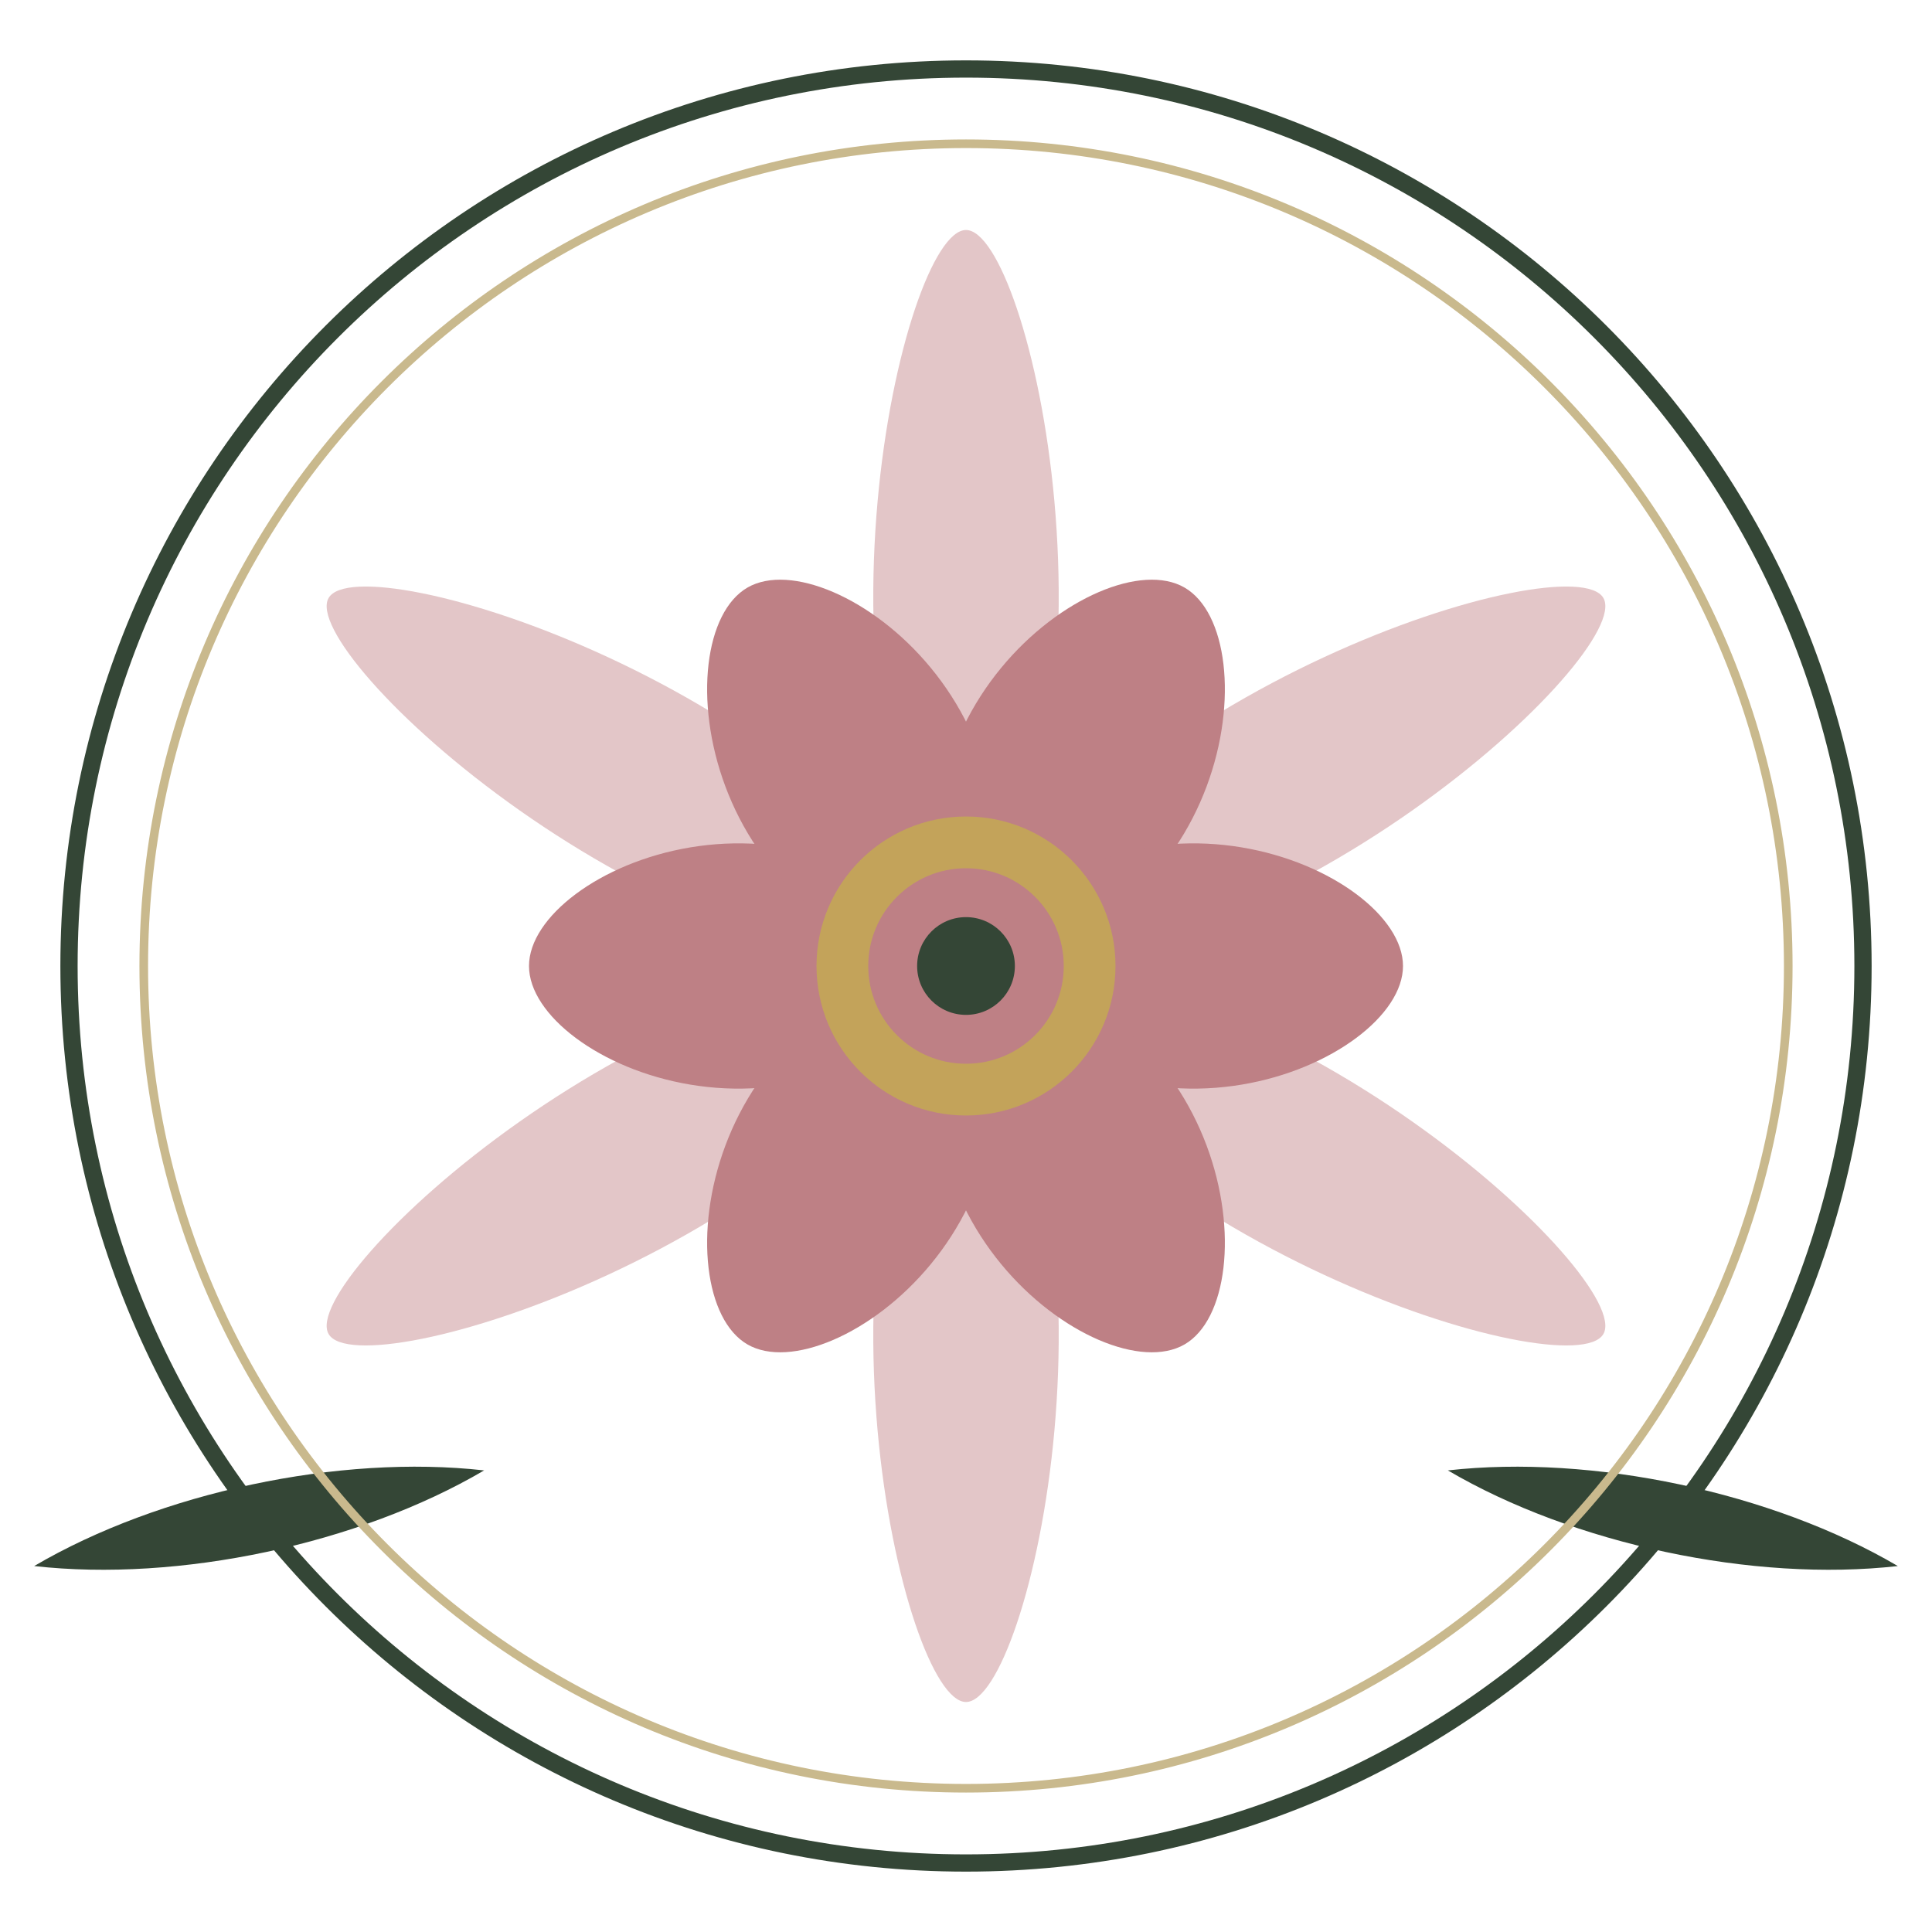
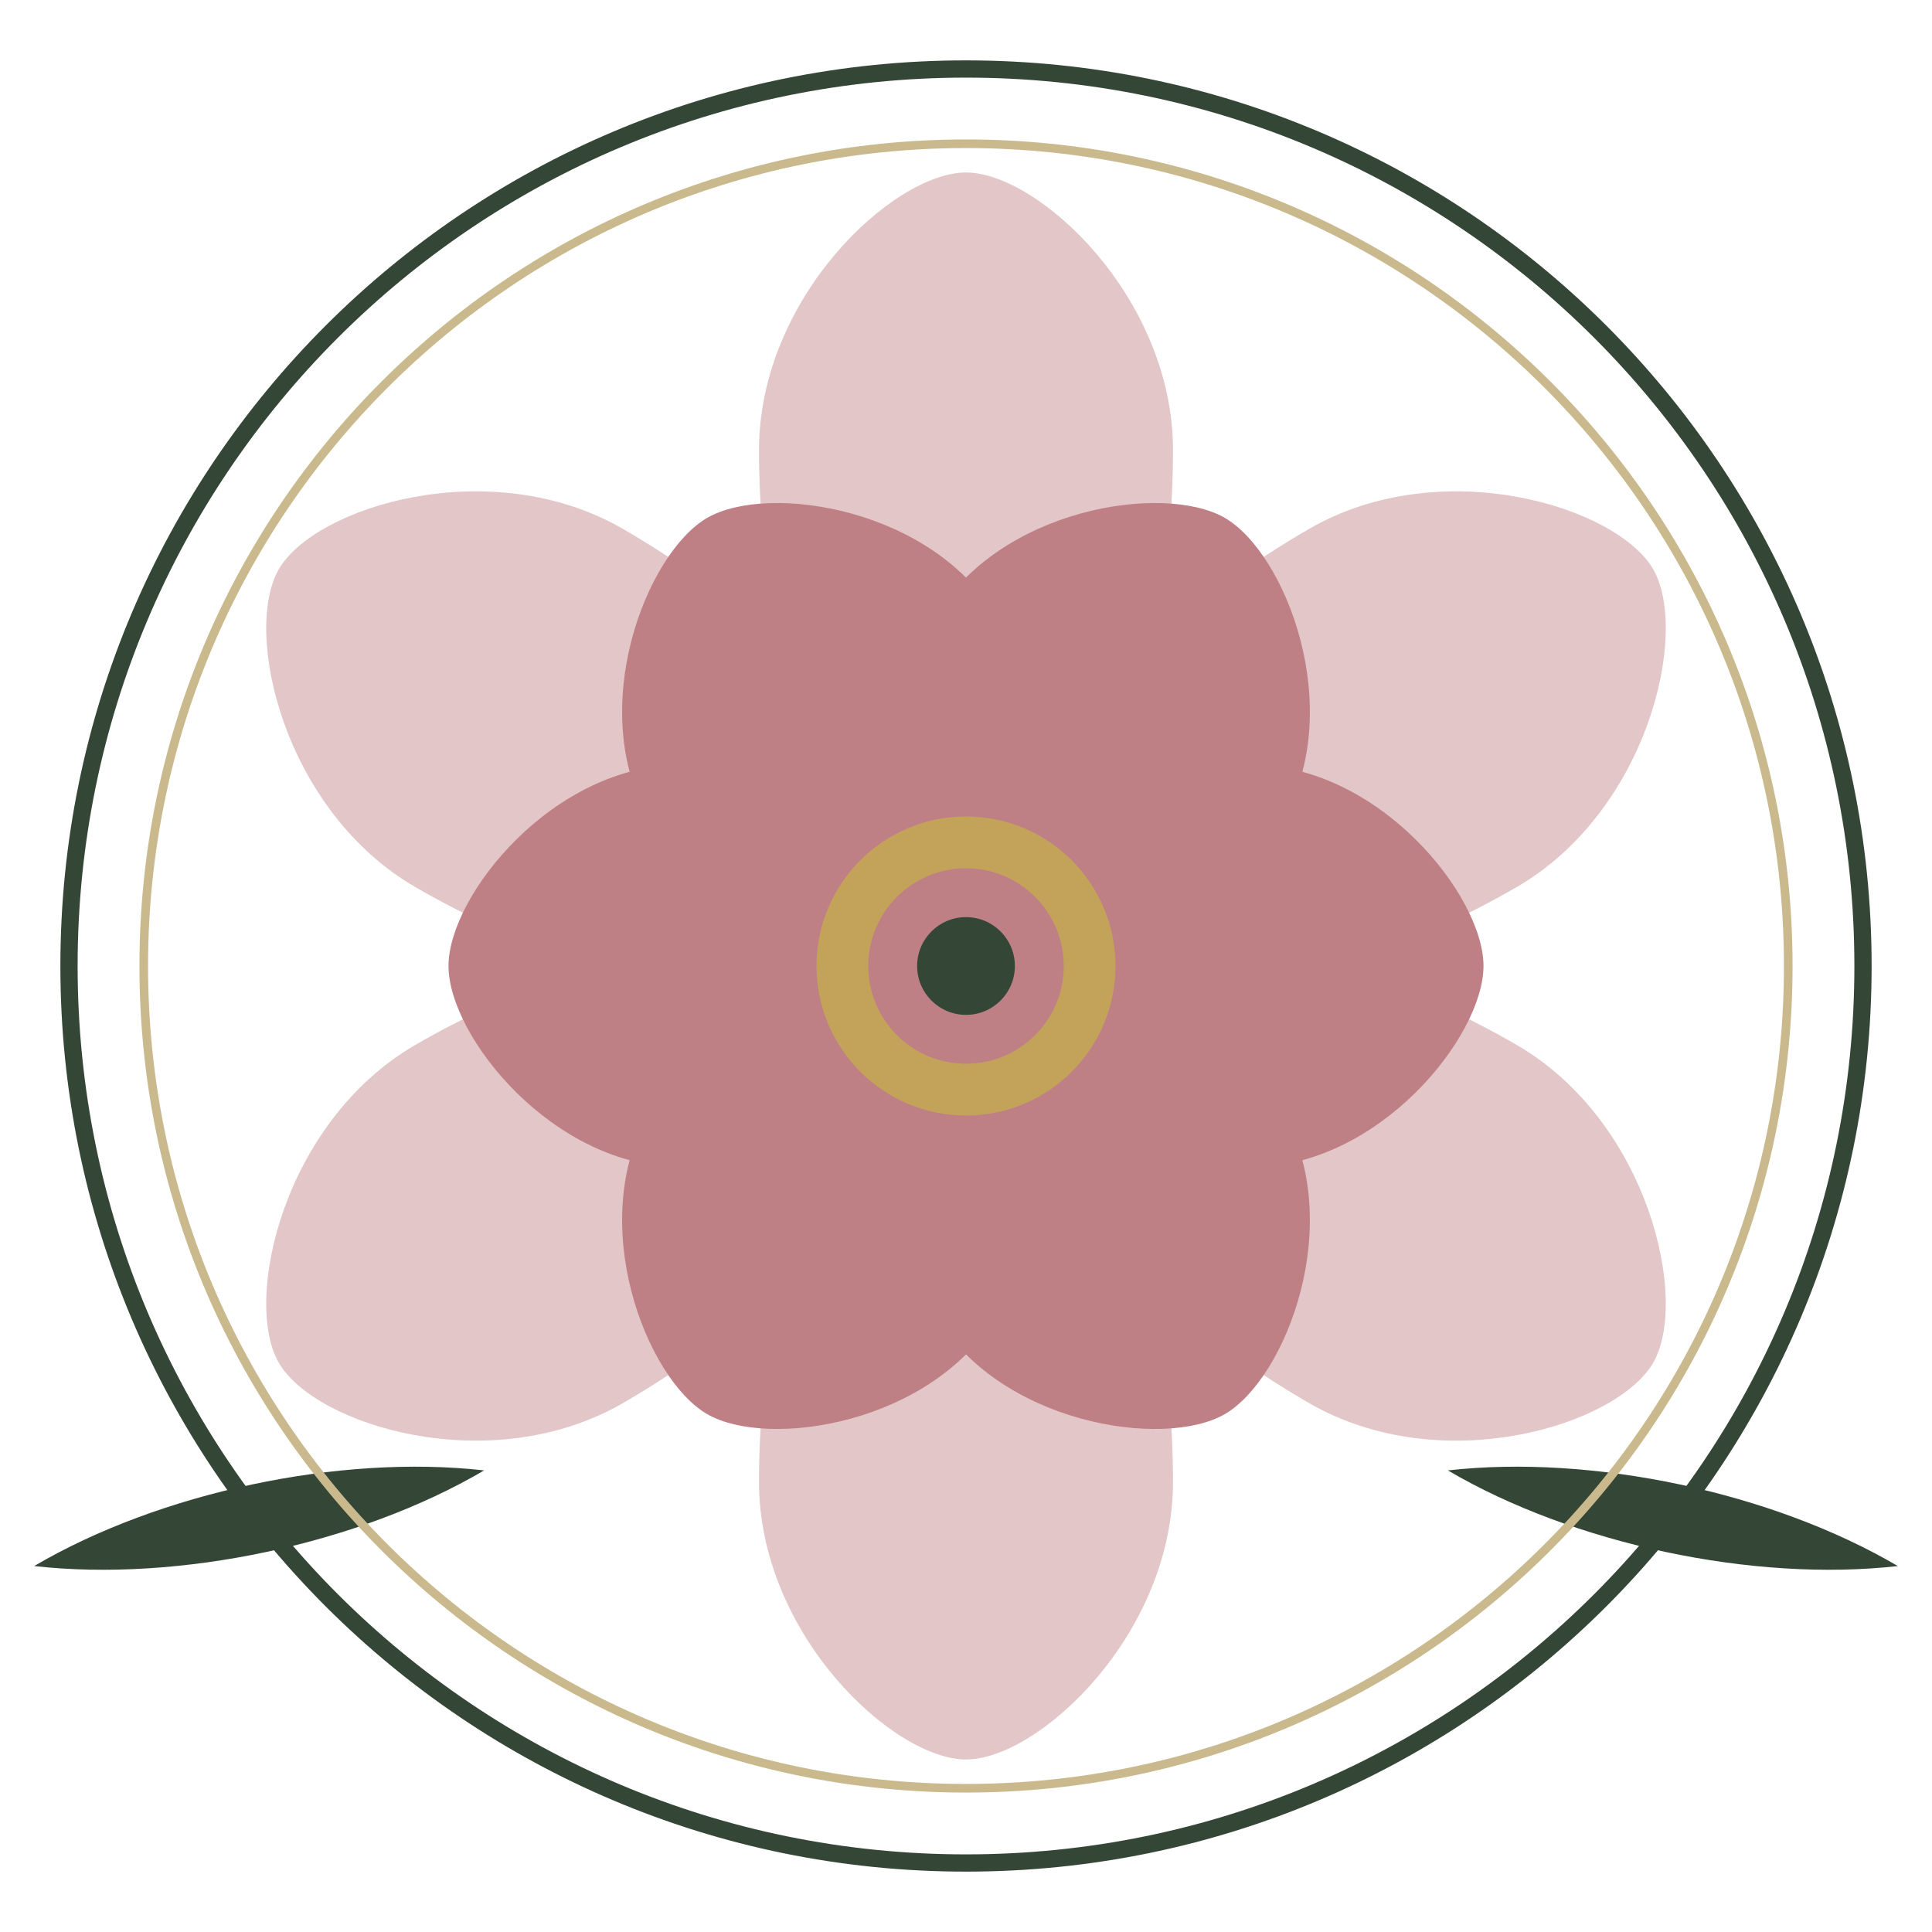
<svg xmlns="http://www.w3.org/2000/svg" viewBox="0 0 336 336" role="img" aria-labelledby="logo-title">
  <g transform="translate(168,168)">
    <g transform="translate(-122.93,96.04) rotate(-12)">
      <path d="M -40,0 C -16,-8 16,-8 40,0 C 16,8 -16,8 -40,0 Z" fill="#344636" />
    </g>
    <g transform="translate(122.93,96.04) rotate(12)">
      <path d="M -40,0 C -16,-8 16,-8 40,0 C 16,8 -16,8 -40,0 Z" fill="#344636" />
    </g>
    <circle r="156" fill="none" stroke="#344636" stroke-width="3" />
    <circle r="143" fill="none" stroke="#C9B98D" stroke-width="1.5" />
    <g id="flower">
-       <path d="M 0,0 C -30,-44.8 -11,-128 0,-128 C 11,-128 30,-44.8 0,0 Z" fill="#E3C6C8" transform="rotate(0)" />
-       <path d="M 0,0 C -30,-44.8 -11,-128 0,-128 C 11,-128 30,-44.8 0,0 Z" fill="#E3C6C8" transform="rotate(60)" />
-       <path d="M 0,0 C -30,-44.8 -11,-128 0,-128 C 11,-128 30,-44.8 0,0 Z" fill="#E3C6C8" transform="rotate(120)" />
-       <path d="M 0,0 C -30,-44.8 -11,-128 0,-128 C 11,-128 30,-44.8 0,0 Z" fill="#E3C6C8" transform="rotate(180)" />
-       <path d="M 0,0 C -30,-44.8 -11,-128 0,-128 C 11,-128 30,-44.8 0,0 Z" fill="#E3C6C8" transform="rotate(240)" />
-       <path d="M 0,0 C -30,-44.8 -11,-128 0,-128 C 11,-128 30,-44.8 0,0 Z" fill="#E3C6C8" transform="rotate(300)" />
-       <path d="M 0,0 C -38,-26.6 -17,-76 0,-76 C 17,-76 38,-26.6 0,0 Z" fill="#BE8085" transform="rotate(30)" />
-       <path d="M 0,0 C -38,-26.6 -17,-76 0,-76 C 17,-76 38,-26.6 0,0 Z" fill="#BE8085" transform="rotate(90)" />
-       <path d="M 0,0 C -38,-26.6 -17,-76 0,-76 C 17,-76 38,-26.6 0,0 Z" fill="#BE8085" transform="rotate(150)" />
-       <path d="M 0,0 C -38,-26.6 -17,-76 0,-76 C 17,-76 38,-26.6 0,0 Z" fill="#BE8085" transform="rotate(210)" />
-       <path d="M 0,0 C -38,-26.6 -17,-76 0,-76 C 17,-76 38,-26.6 0,0 Z" fill="#BE8085" transform="rotate(270)" />
-       <path d="M 0,0 C -38,-26.6 -17,-76 0,-76 C 17,-76 38,-26.6 0,0 Z" fill="#BE8085" transform="rotate(330)" />
+       <path d="M 0,0 C -19.8,0 -36,-49.34 -36,-89.7 C -36,-116.27 -12.6,-138 0,-138 C 12.6,-138 36,-116.27 36,-89.7 C 36,-49.34 19.8,0 0,0 Z" fill="#E3C6C8" transform="rotate(0)" />
+       <path d="M 0,0 C -19.8,0 -36,-49.34 -36,-89.7 C -36,-116.27 -12.6,-138 0,-138 C 12.6,-138 36,-116.27 36,-89.7 C 36,-49.34 19.8,0 0,0 Z" fill="#E3C6C8" transform="rotate(60)" />
+       <path d="M 0,0 C -19.8,0 -36,-49.34 -36,-89.7 C -36,-116.27 -12.6,-138 0,-138 C 12.6,-138 36,-116.27 36,-89.7 C 36,-49.34 19.8,0 0,0 Z" fill="#E3C6C8" transform="rotate(120)" />
+       <path d="M 0,0 C -19.8,0 -36,-49.34 -36,-89.7 C -36,-116.27 -12.6,-138 0,-138 C 12.6,-138 36,-116.27 36,-89.7 C 36,-49.34 19.8,0 0,0 Z" fill="#E3C6C8" transform="rotate(180)" />
+       <path d="M 0,0 C -19.8,0 -36,-49.34 -36,-89.7 C -36,-116.27 -12.6,-138 0,-138 C 12.6,-138 36,-116.27 36,-89.7 C 36,-49.34 19.8,0 0,0 Z" fill="#E3C6C8" transform="rotate(240)" />
+       <path d="M 0,0 C -19.8,0 -36,-49.34 -36,-89.7 C -36,-116.27 -12.6,-138 0,-138 C 12.6,-138 36,-116.27 36,-89.7 C 36,-49.34 19.8,0 0,0 Z" fill="#E3C6C8" transform="rotate(300)" />
+       <path d="M 0,0 C -19.25,0 -35,-27.23 -35,-49.5 C -35,-71.78 -12.25,-90 0,-90 C 12.25,-90 35,-71.78 35,-49.5 C 35,-27.23 19.25,0 0,0 Z" fill="#BE8085" transform="rotate(30)" />
+       <path d="M 0,0 C -19.25,0 -35,-27.23 -35,-49.5 C -35,-71.78 -12.25,-90 0,-90 C 12.25,-90 35,-71.78 35,-49.5 C 35,-27.23 19.25,0 0,0 Z" fill="#BE8085" transform="rotate(90)" />
+       <path d="M 0,0 C -19.25,0 -35,-27.23 -35,-49.5 C -35,-71.78 -12.25,-90 0,-90 C 12.25,-90 35,-71.78 35,-49.5 C 35,-27.23 19.25,0 0,0 Z" fill="#BE8085" transform="rotate(150)" />
+       <path d="M 0,0 C -19.25,0 -35,-27.23 -35,-49.5 C -35,-71.78 -12.25,-90 0,-90 C 12.25,-90 35,-71.78 35,-49.5 C 35,-27.23 19.25,0 0,0 Z" fill="#BE8085" transform="rotate(210)" />
+       <path d="M 0,0 C -19.25,0 -35,-27.23 -35,-49.5 C -35,-71.78 -12.25,-90 0,-90 C 12.25,-90 35,-71.78 35,-49.5 C 35,-27.23 19.25,0 0,0 Z" fill="#BE8085" transform="rotate(270)" />
+       <path d="M 0,0 C -19.25,0 -35,-27.23 -35,-49.5 C -35,-71.78 -12.25,-90 0,-90 C 12.25,-90 35,-71.78 35,-49.5 C 35,-27.23 19.25,0 0,0 Z" fill="#BE8085" transform="rotate(330)" />
      <circle r="21.5" fill="none" stroke="#C3A35A" stroke-width="9" />
      <circle r="8.5" fill="#344636" />
    </g>
  </g>
</svg>
